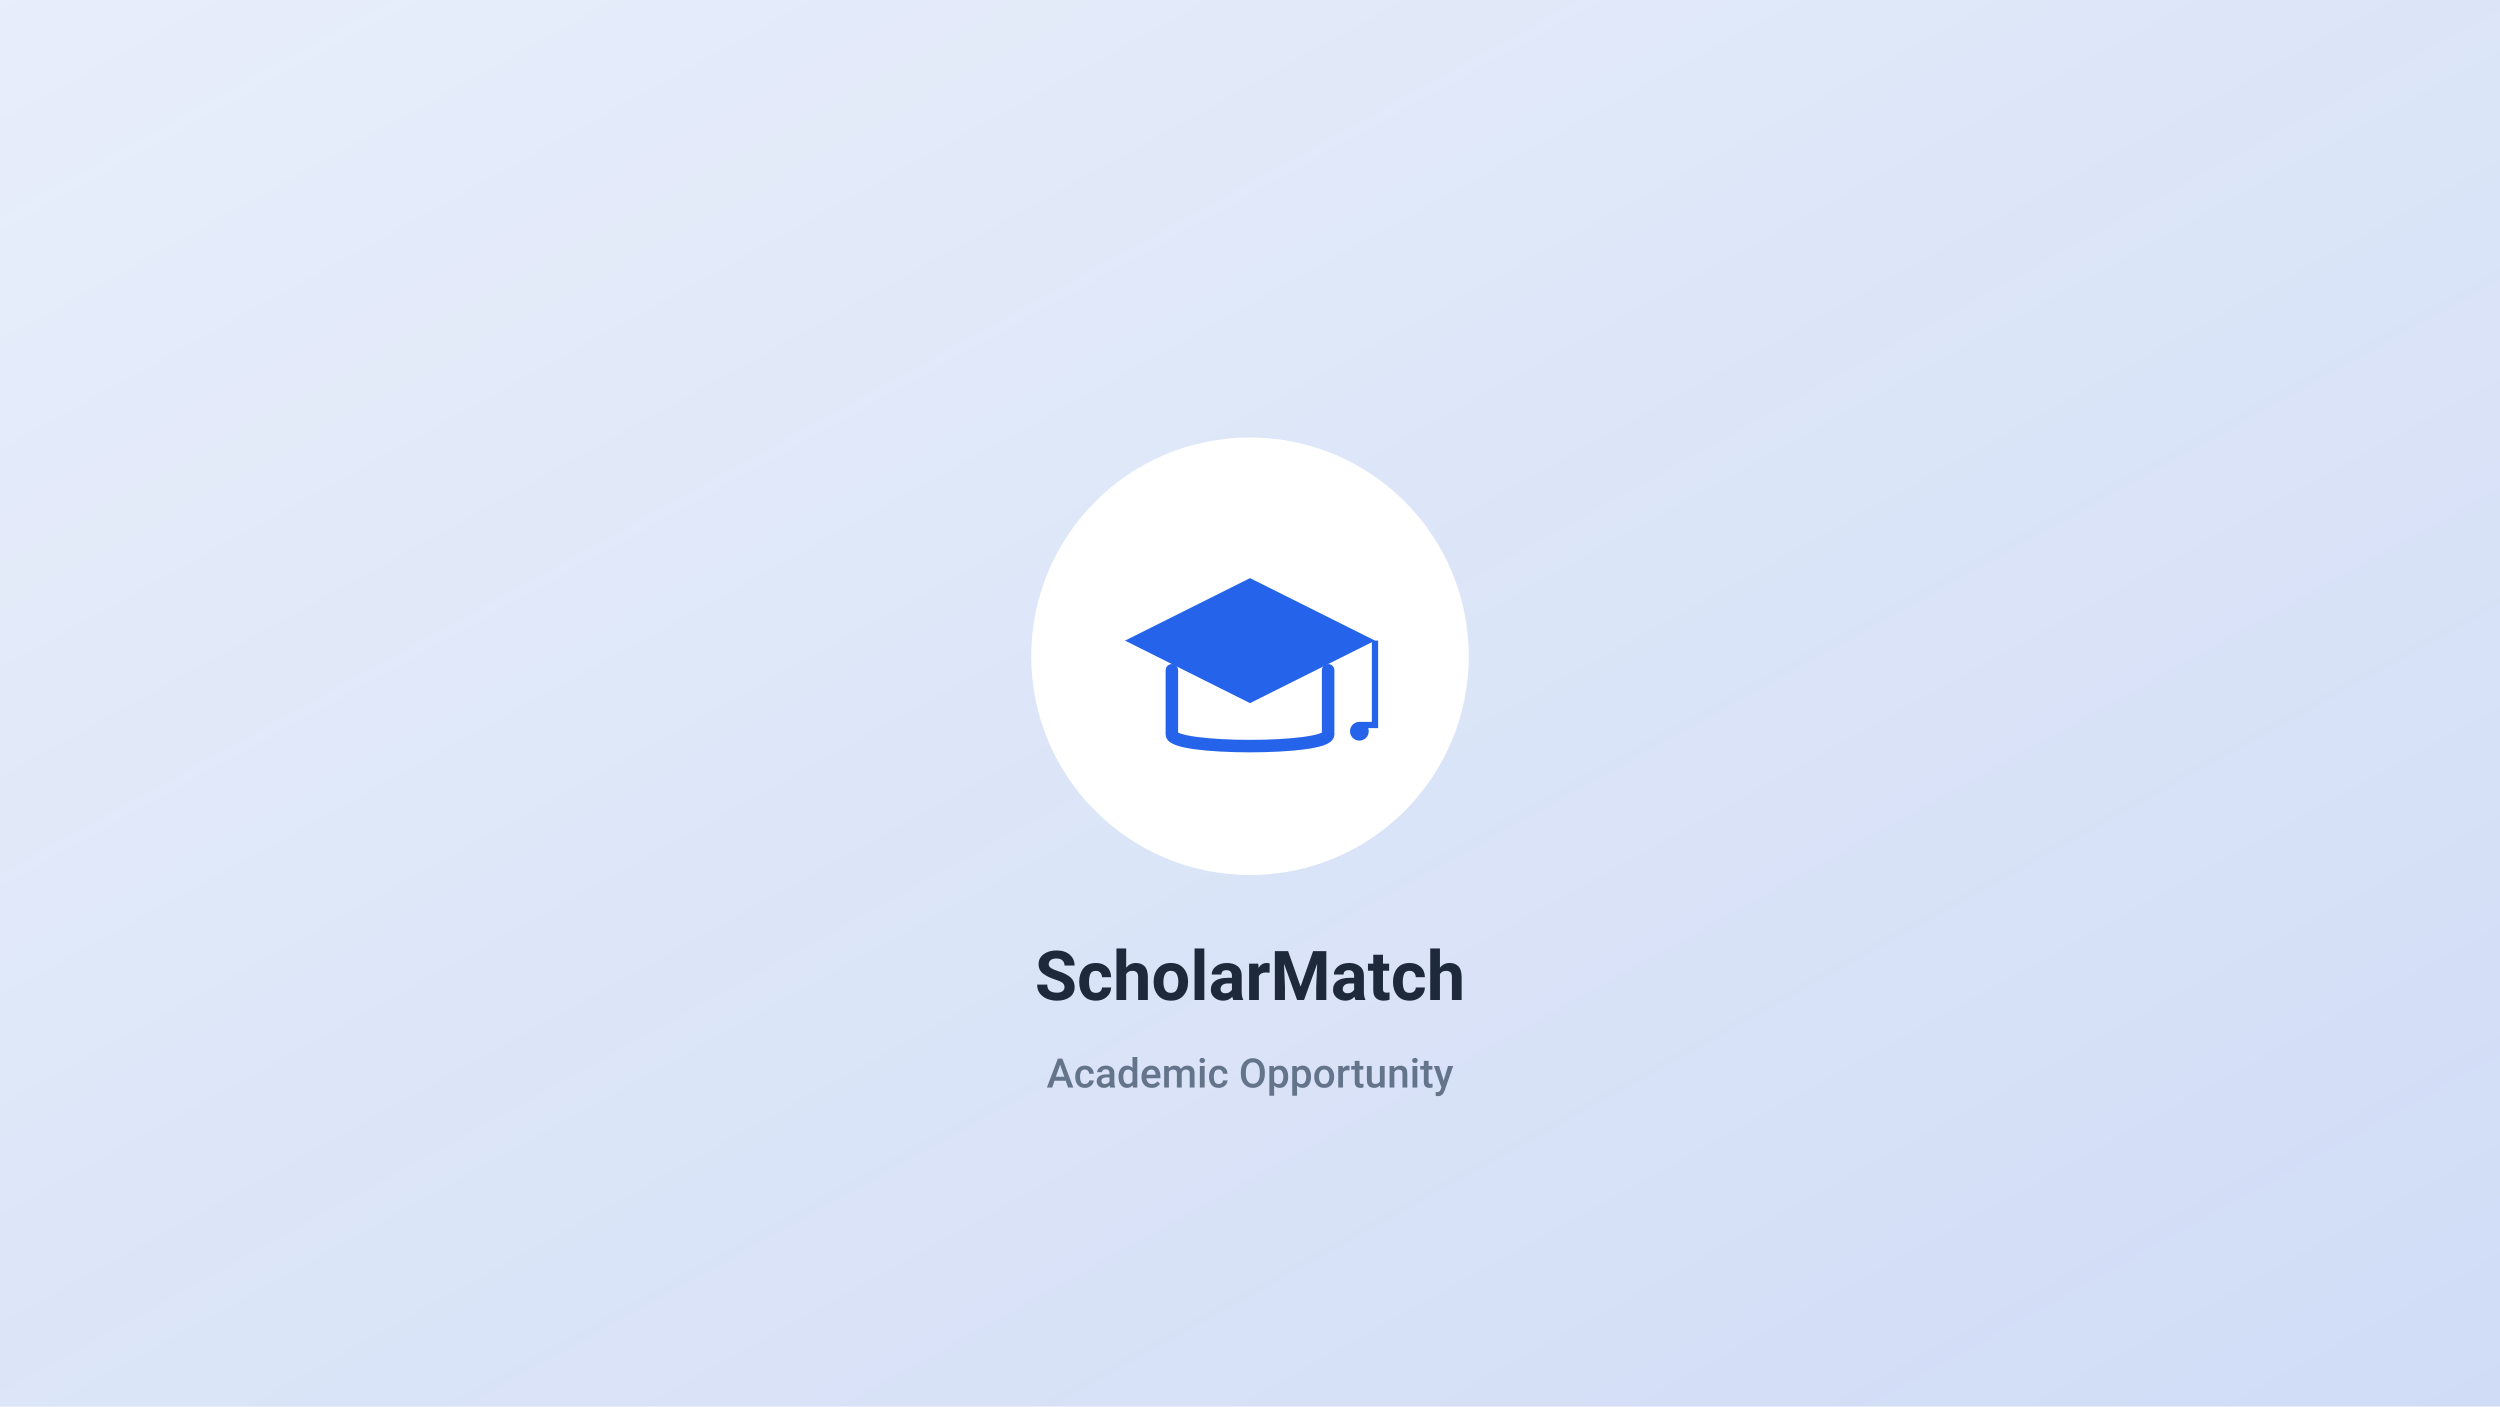
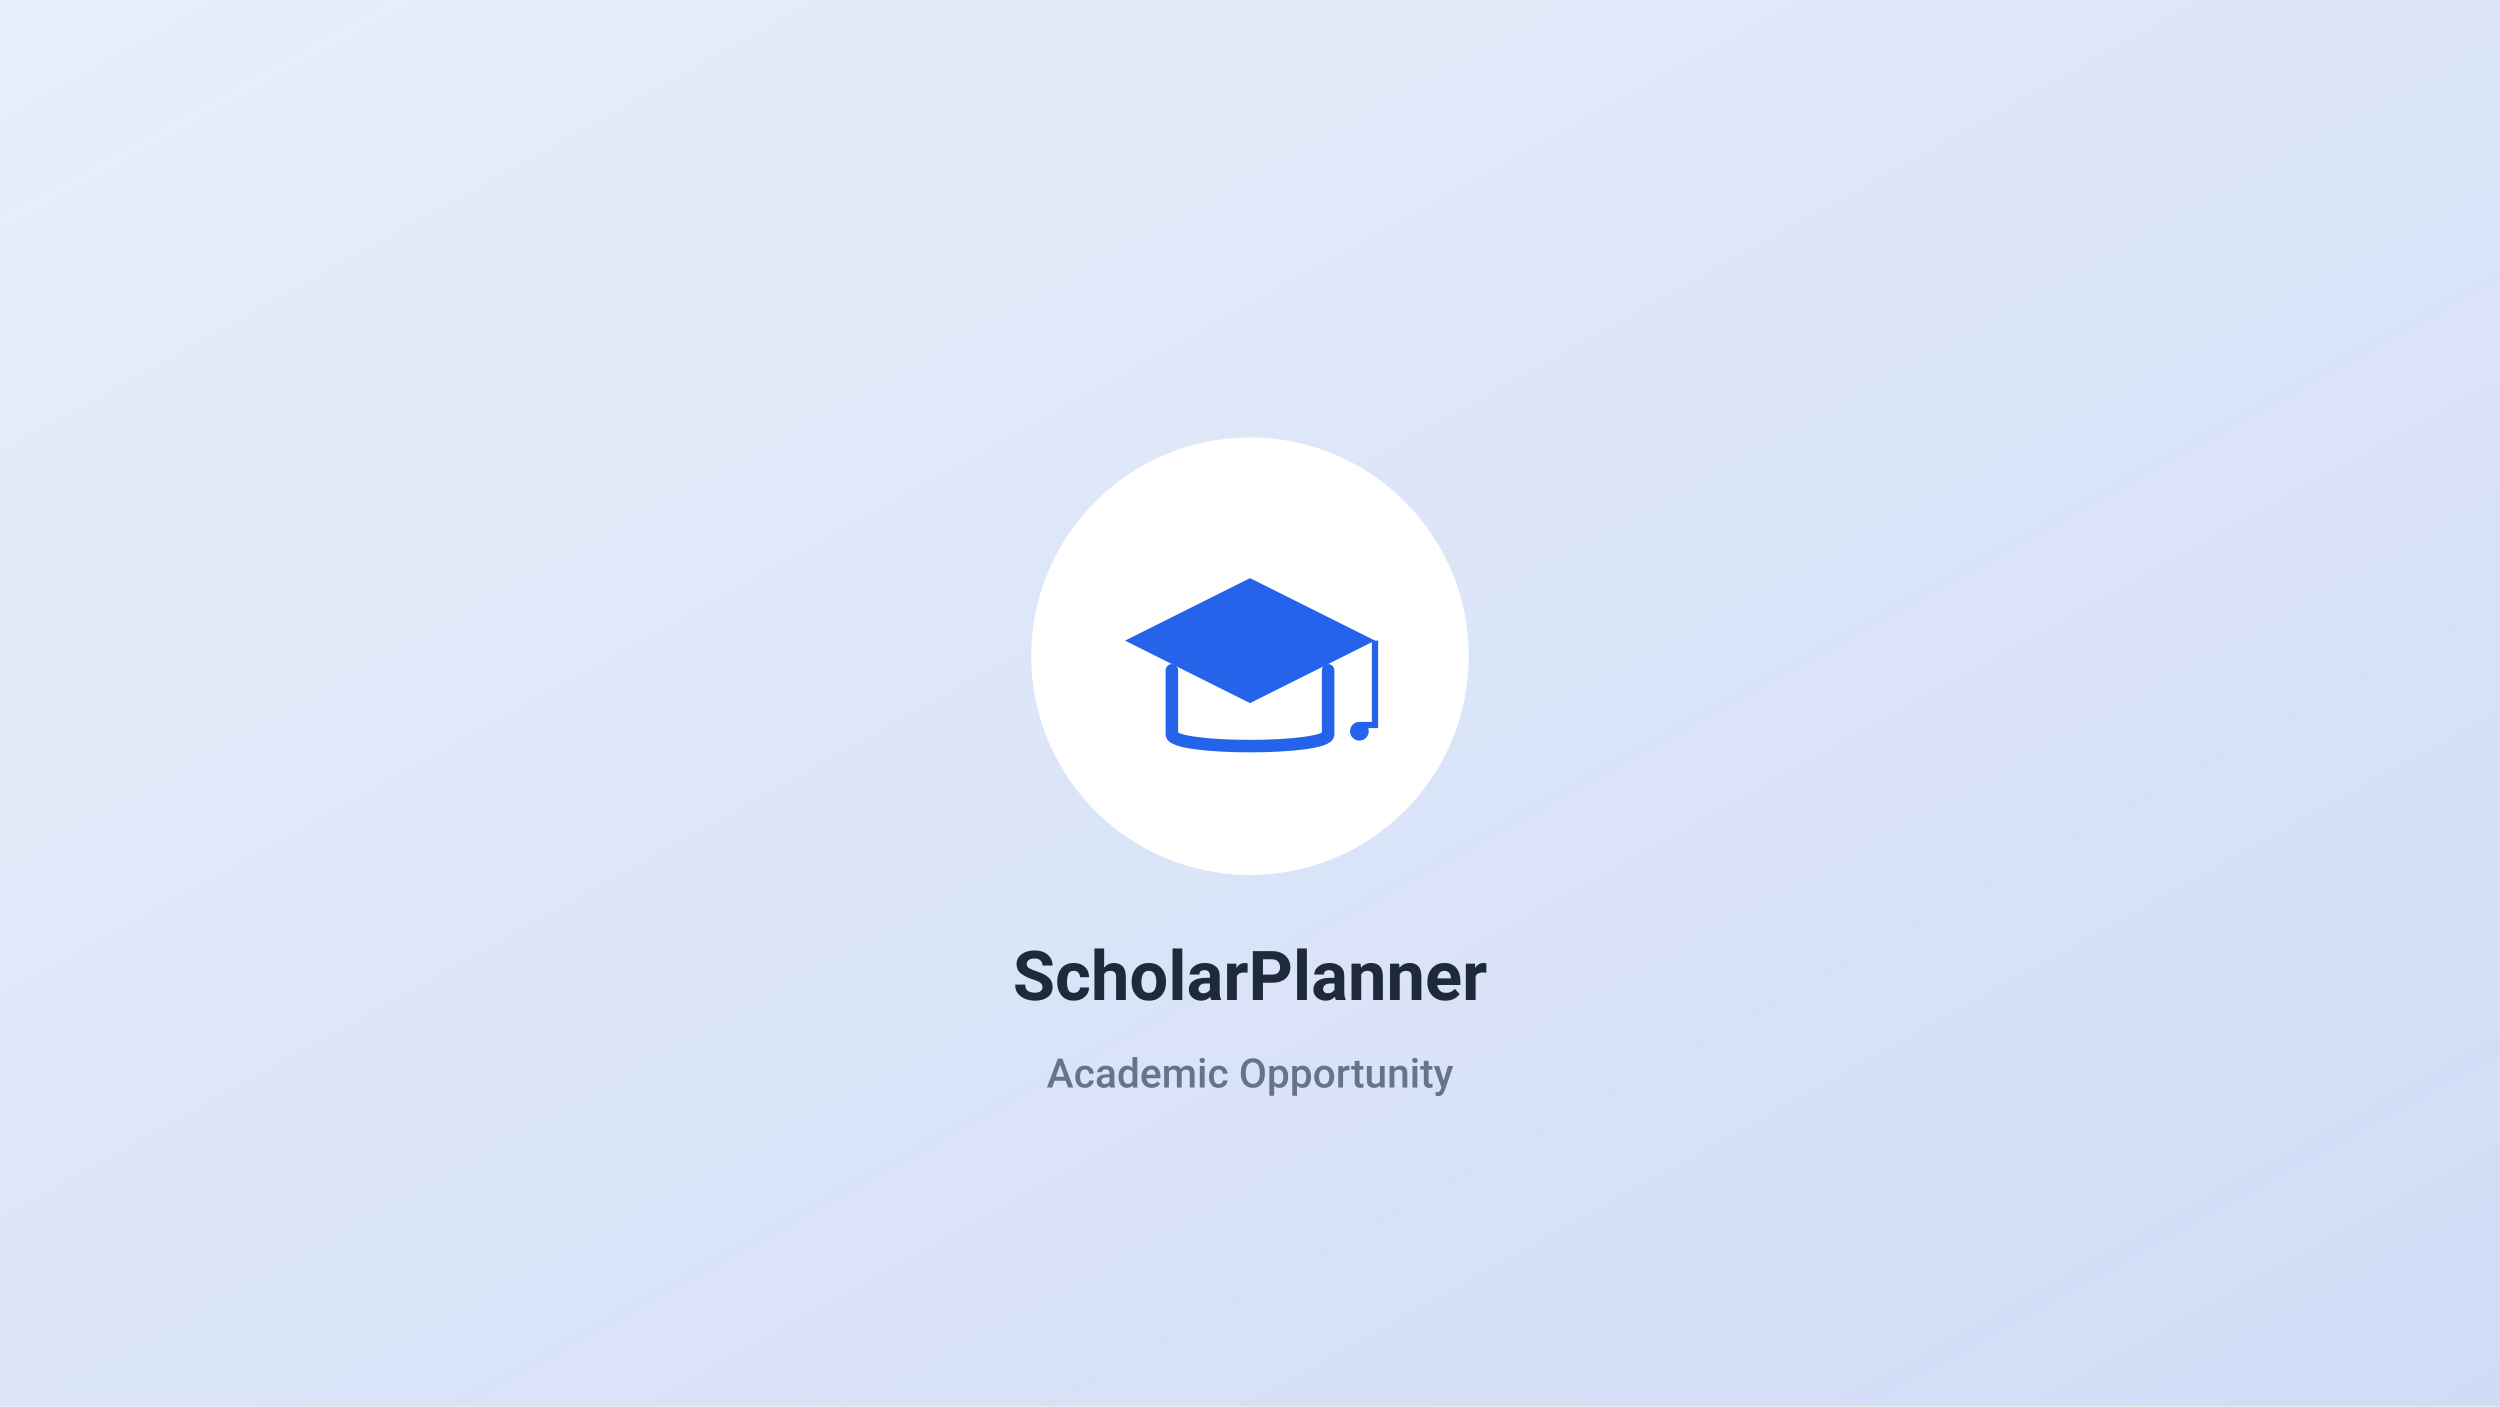
<svg xmlns="http://www.w3.org/2000/svg" viewBox="0 0 800 450" width="100%" height="100%">
  <rect width="100%" height="100%" fill="#f8fafc" />
  <defs>
    <linearGradient id="grad" x1="0%" y1="0%" x2="100%" y2="100%">
      <stop offset="0%" style="stop-color:#2563eb;stop-opacity:0.08" />
      <stop offset="100%" style="stop-color:#1d4ed8;stop-opacity:0.18" />
    </linearGradient>
  </defs>
  <rect width="100%" height="100%" fill="url(#grad)" />
  <circle cx="400" cy="210" r="70" fill="#ffffff" />
  <path d="M360 205 L400 185 L440 205 L400 225 Z" fill="#2563eb" />
  <path d="M375 214.5 L375 235 C375 240, 425 240, 425 235 L425 214.5" fill="none" stroke="#2563eb" stroke-width="4" stroke-linecap="round" />
  <path d="M440 205 L440 232 L435 232" fill="none" stroke="#2563eb" stroke-width="2" />
  <circle cx="435" cy="234" r="3" fill="#2563eb" />
-   <text x="400" y="320" font-family="-apple-system, BlinkMacSystemFont, 'Segoe UI', Roboto, Helvetica, Arial, sans-serif" font-size="22" font-weight="700" fill="#1e293b" text-anchor="middle">ScholarMatch</text>
+   <text x="400" y="320" font-family="-apple-system, BlinkMacSystemFont, 'Segoe UI', Roboto, Helvetica, Arial, sans-serif" font-size="22" font-weight="700" fill="#1e293b" text-anchor="middle">ScholarPlanner</text>
  <text x="400" y="348" font-family="-apple-system, BlinkMacSystemFont, 'Segoe UI', Roboto, Helvetica, Arial, sans-serif" font-size="13" font-weight="500" fill="#64748b" text-anchor="middle">Academic Opportunity</text>
</svg>
